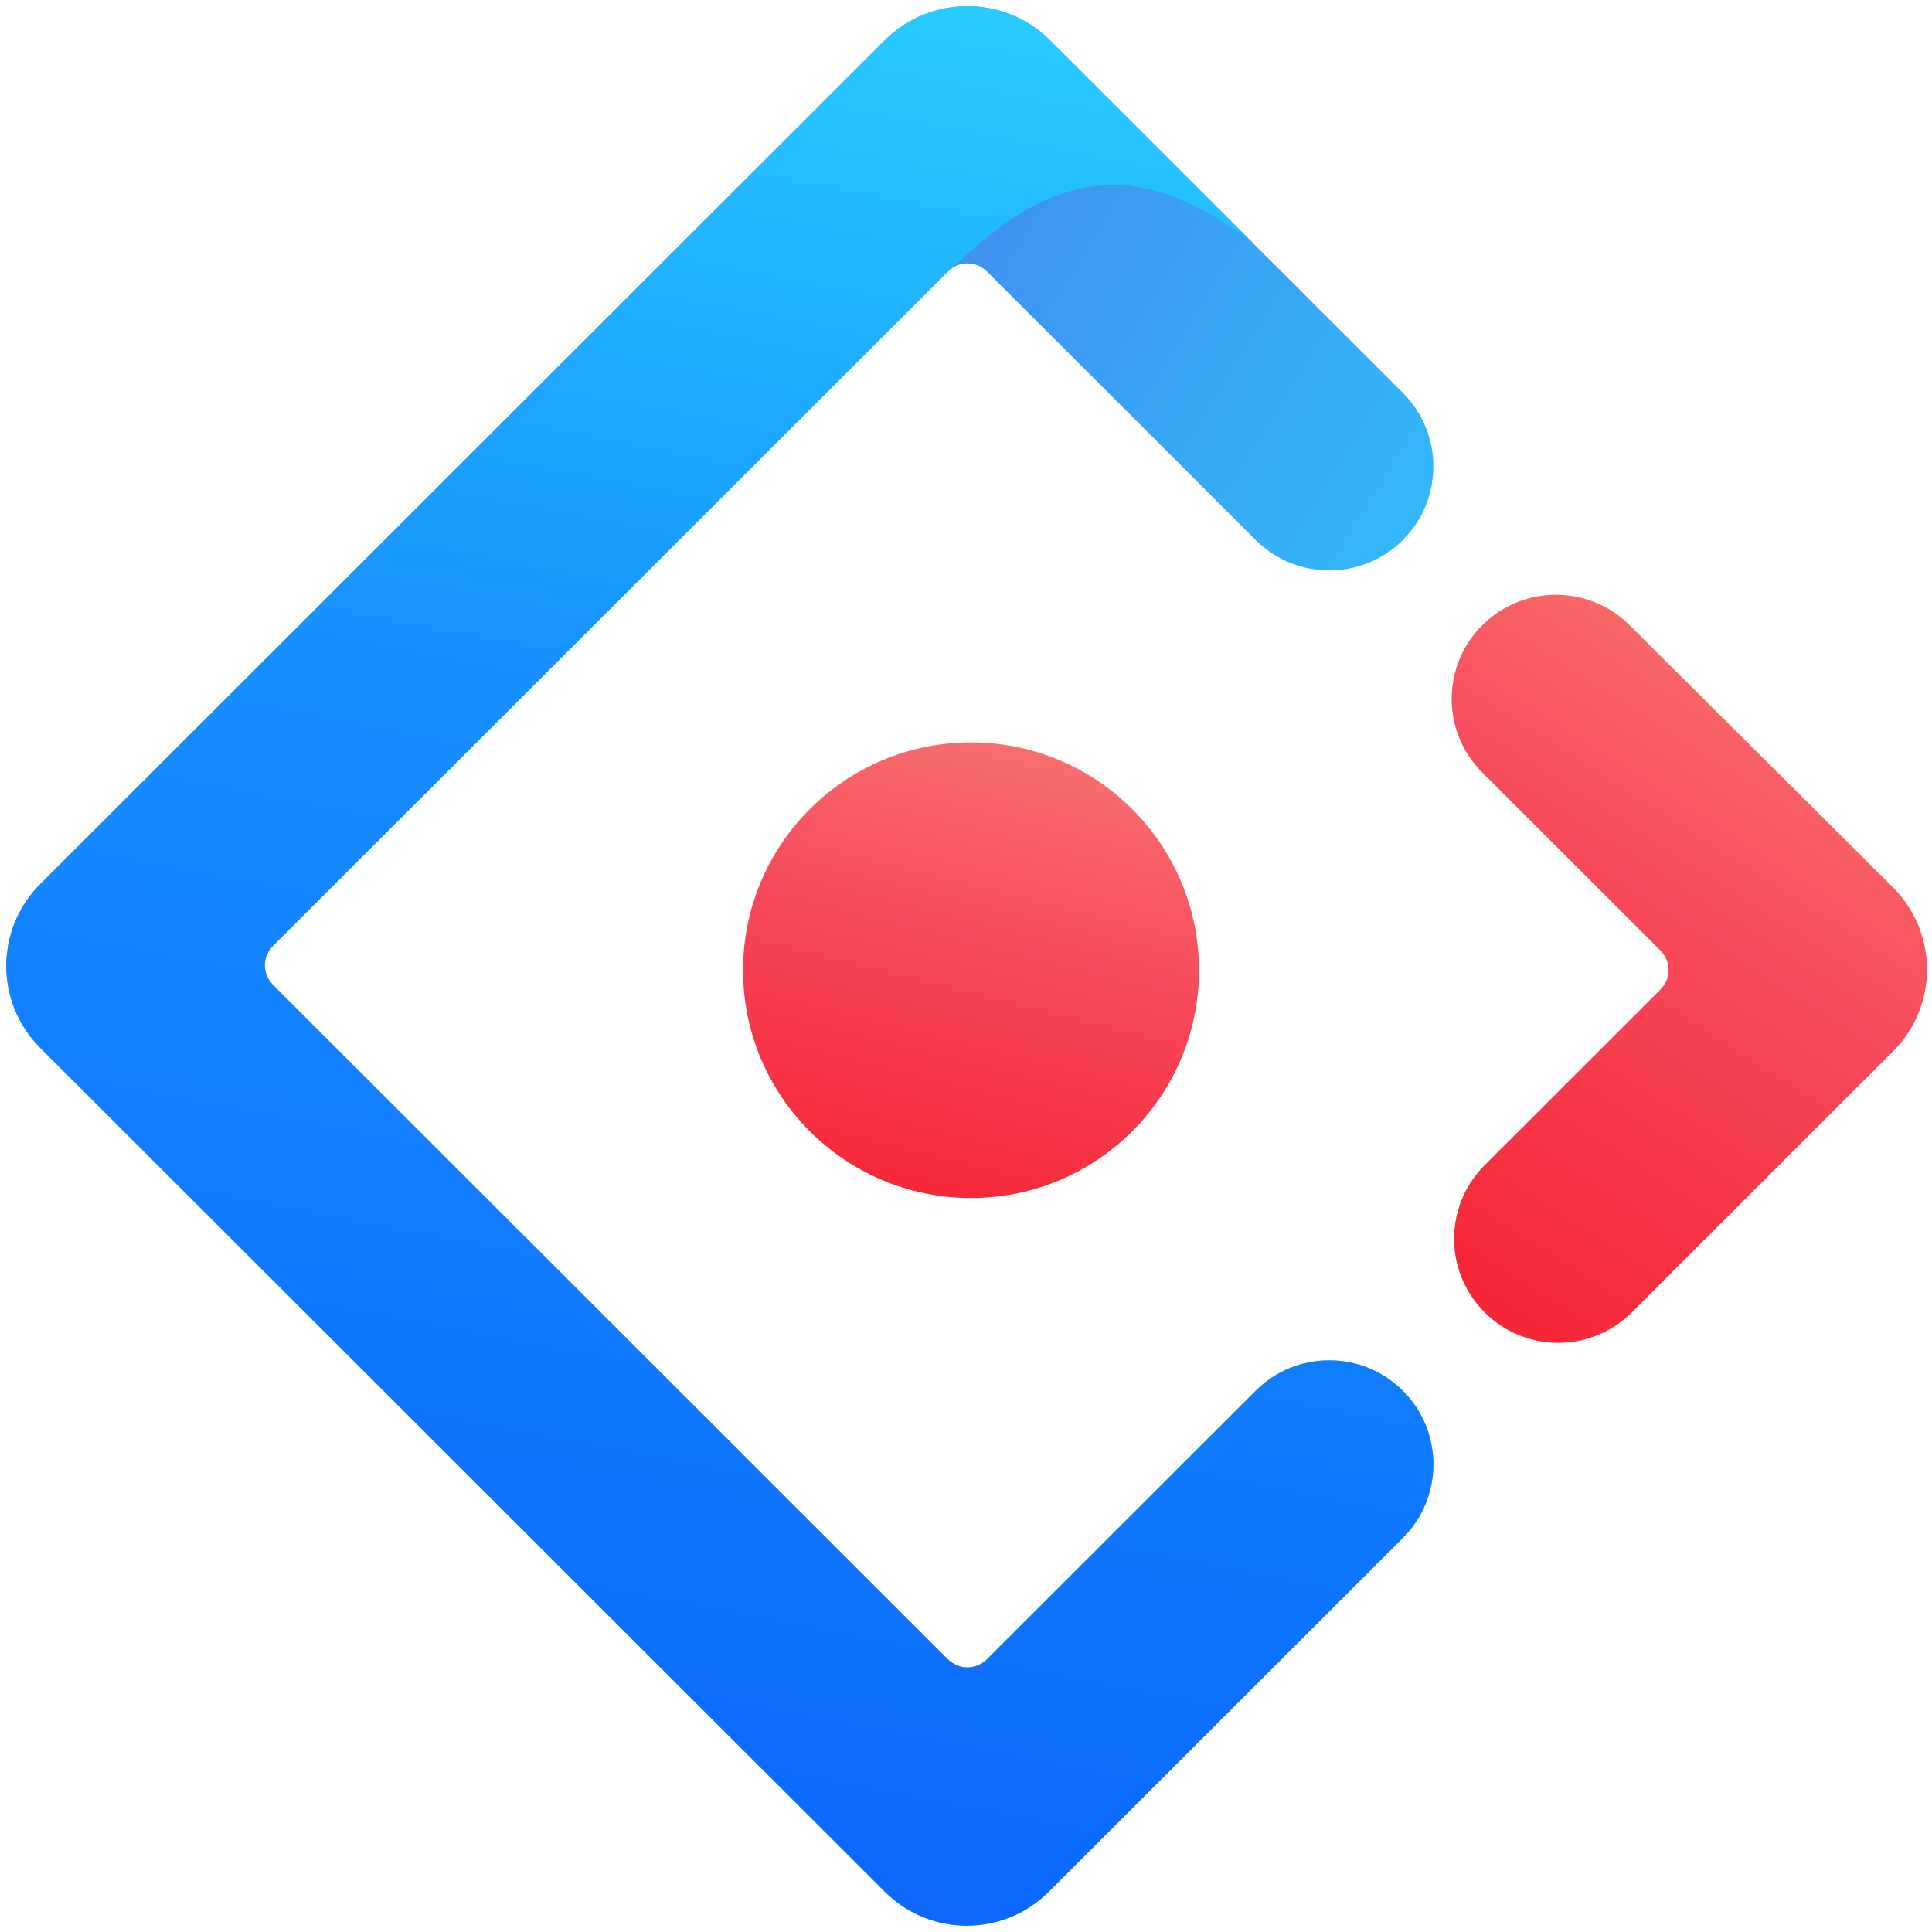
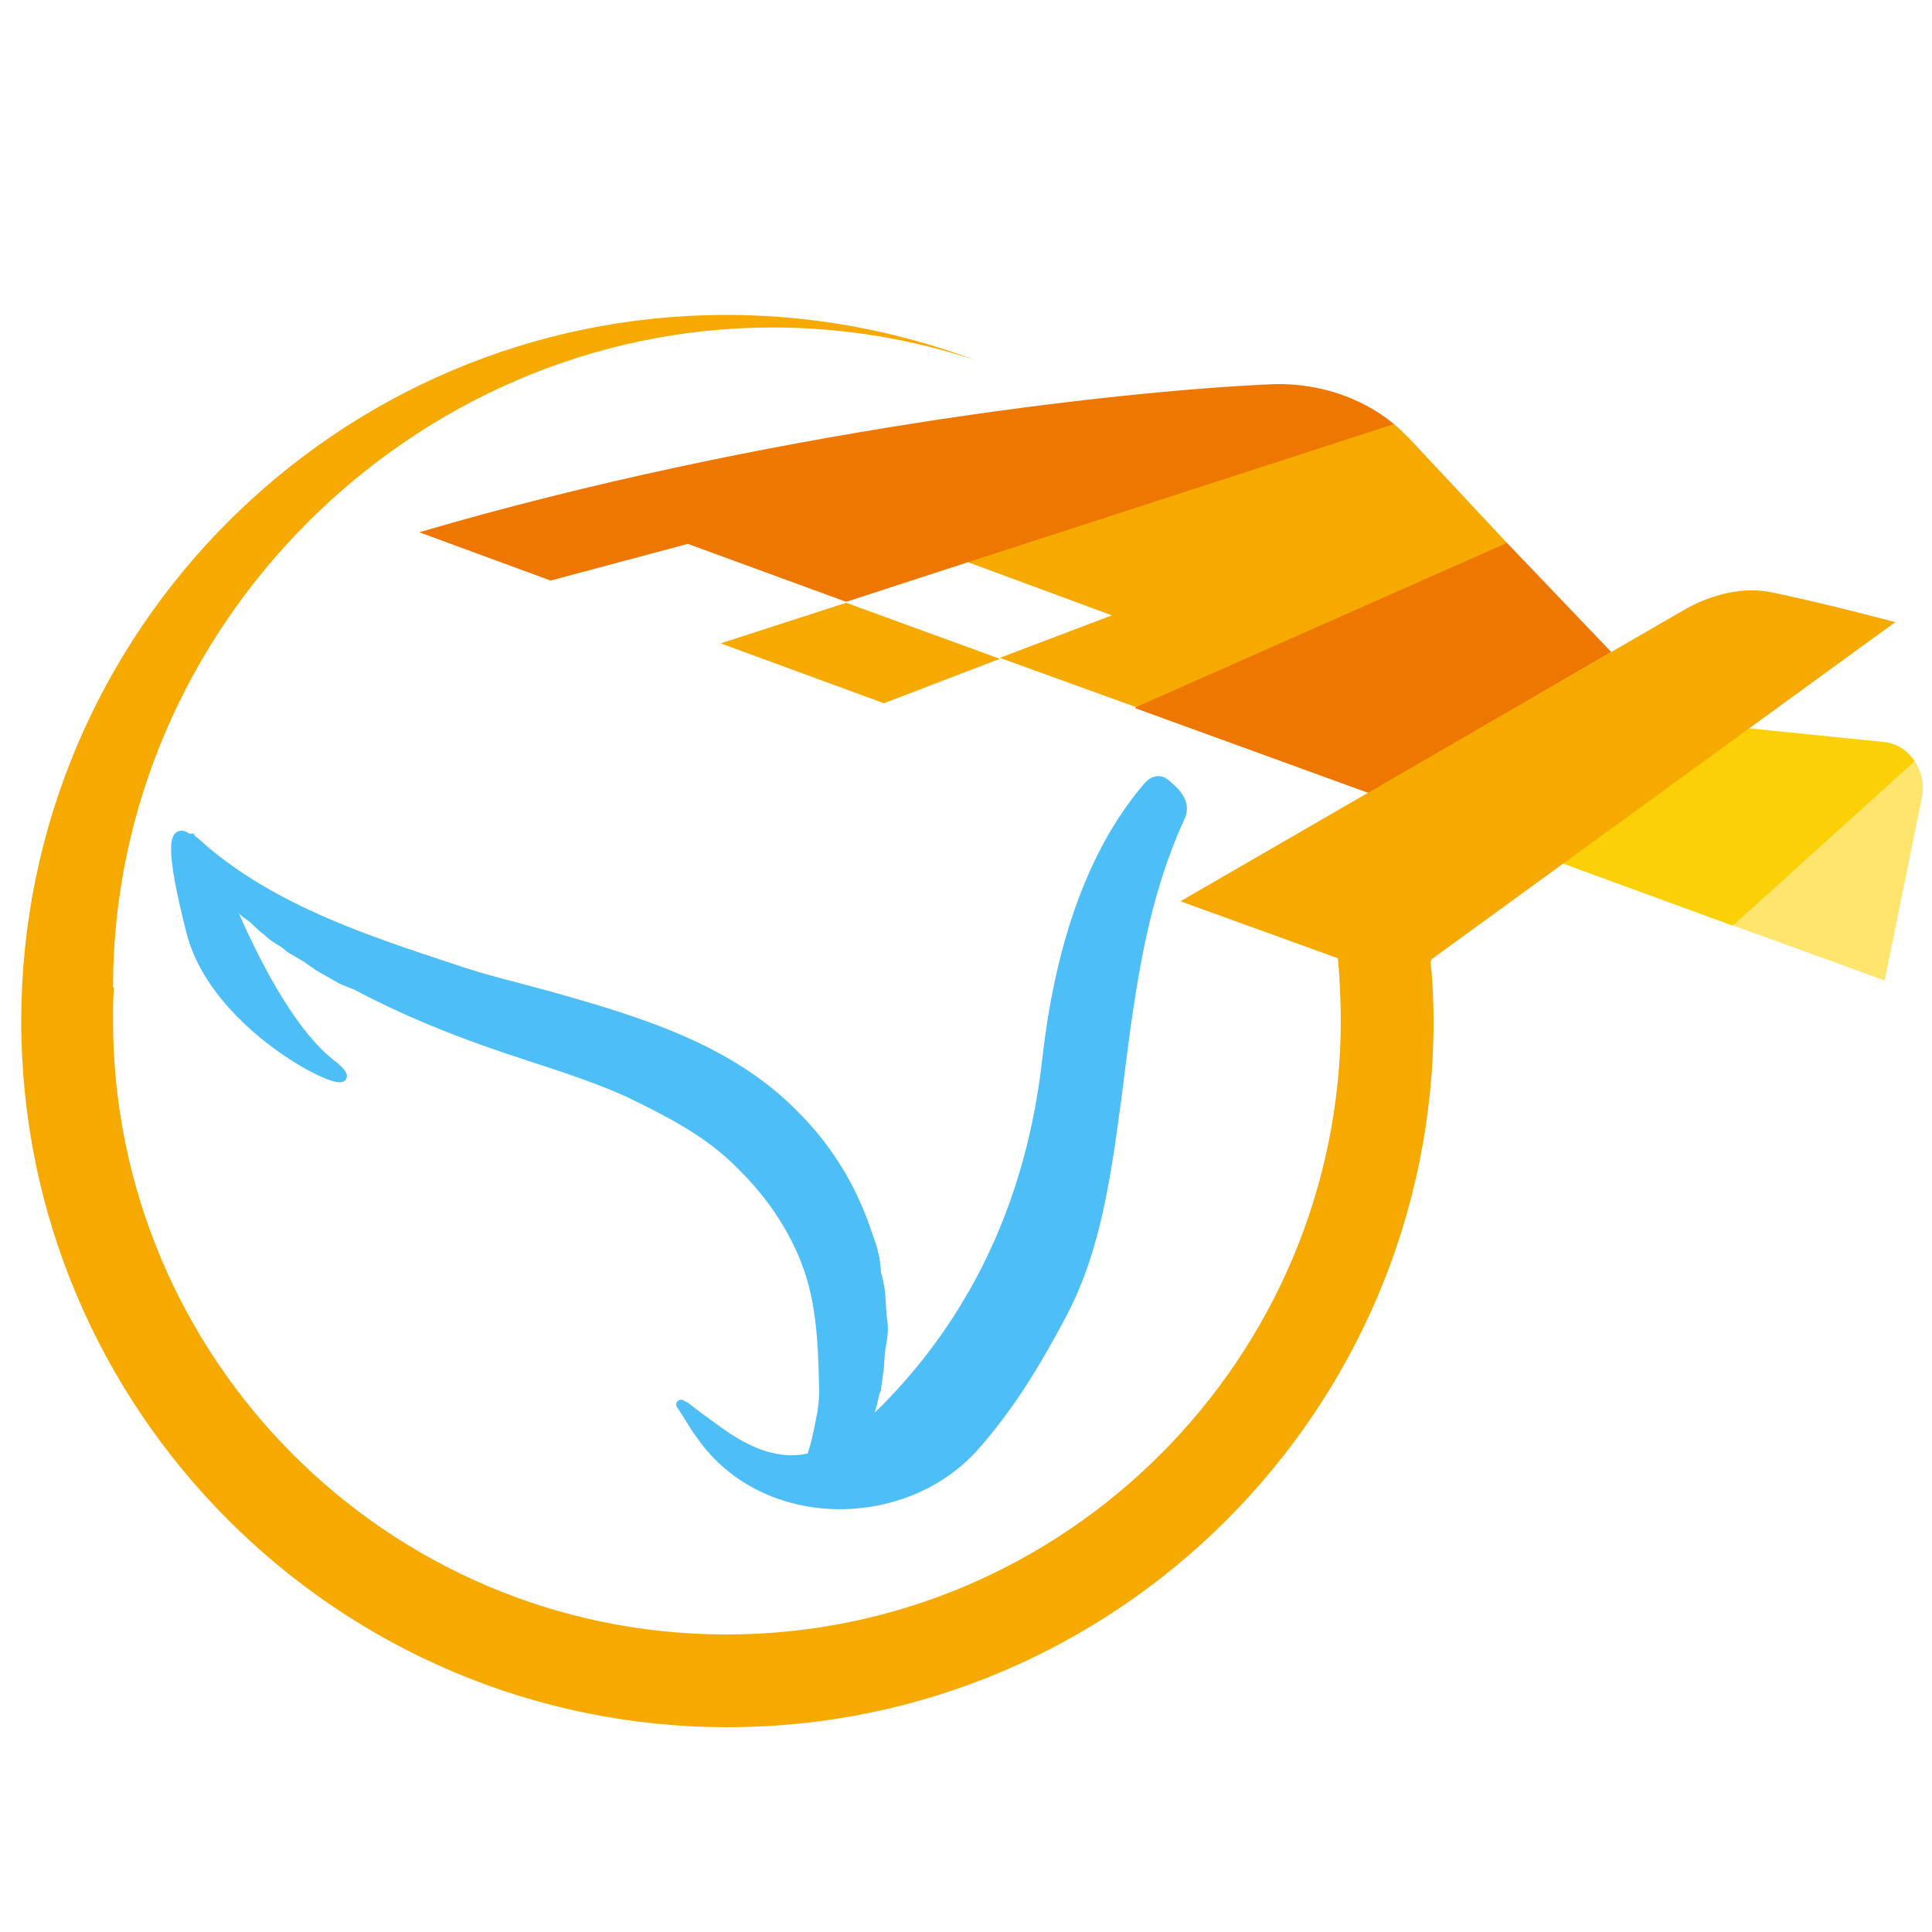
- <svg xmlns="http://www.w3.org/2000/svg" width="200" height="200" version="1.1" viewBox="0 0 200 200">
-   <defs>
-     <linearGradient id="linearGradient-1" x1="62.102%" x2="108.197%" y1="0%" y2="37.864%">
-       <stop offset="0%" stop-color="#4285EB" />
-       <stop offset="100%" stop-color="#2EC7FF" />
-     </linearGradient>
-     <linearGradient id="linearGradient-2" x1="69.644%" x2="54.043%" y1="0%" y2="108.457%">
-       <stop offset="0%" stop-color="#29CDFF" />
-       <stop offset="37.86%" stop-color="#148EFF" />
-       <stop offset="100%" stop-color="#0A60FF" />
-     </linearGradient>
-     <linearGradient id="linearGradient-3" x1="69.691%" x2="16.723%" y1="-12.974%" y2="117.391%">
-       <stop offset="0%" stop-color="#FA816E" />
-       <stop offset="41.473%" stop-color="#F74A5C" />
-       <stop offset="100%" stop-color="#F51D2C" />
-     </linearGradient>
-     <linearGradient id="linearGradient-4" x1="68.128%" x2="30.44%" y1="-35.691%" y2="114.943%">
-       <stop offset="0%" stop-color="#FA8E7D" />
-       <stop offset="51.264%" stop-color="#F74A5C" />
-       <stop offset="100%" stop-color="#F51D2C" />
-     </linearGradient>
-   </defs>
-   <g id="Page-1" fill="none" fill-rule="evenodd" stroke="none" stroke-width="1">
-     <g id="logo" transform="translate(-20, -20)">
-       <g id="Group-28-Copy-5" transform="translate(20, 20)">
-         <g id="Group-27-Copy-3">
-           <g id="Group-25" fill-rule="nonzero">
-             <g id="2">
-               <path id="Shape" fill="url(#linearGradient-1)" d="M91.588,4.177 L4.18,91.513 C-0.519,96.208 -0.519,103.792 4.18,108.487 L91.588,195.823 C96.287,200.519 103.877,200.519 108.577,195.823 L145.225,159.205 C149.434,155 149.434,148.182 145.225,143.977 C141.017,139.772 134.194,139.772 129.985,143.977 L102.202,171.737 C101.032,172.906 99.257,172.906 98.088,171.737 L28.286,101.993 C27.116,100.824 27.116,99.051 28.286,97.882 L98.088,28.138 C99.257,26.969 101.032,26.969 102.202,28.138 L129.985,55.898 C134.194,60.103 141.017,60.103 145.225,55.898 C149.434,51.693 149.434,44.876 145.225,40.671 L108.581,4.056 C103.862,-0.538 96.269,-0.501 91.588,4.177 Z" />
-               <path id="Shape" fill="url(#linearGradient-2)" d="M91.588,4.177 L4.18,91.513 C-0.519,96.208 -0.519,103.792 4.18,108.487 L91.588,195.823 C96.287,200.519 103.877,200.519 108.577,195.823 L145.225,159.205 C149.434,155 149.434,148.182 145.225,143.977 C141.017,139.772 134.194,139.772 129.985,143.977 L102.202,171.737 C101.032,172.906 99.257,172.906 98.088,171.737 L28.286,101.993 C27.116,100.824 27.116,99.051 28.286,97.882 L98.088,28.138 C101,25.627 105.752,20.542 112.73,19.352 C117.916,18.469 123.585,20.414 129.739,25.189 C125.625,21.078 118.572,14.034 108.581,4.056 C103.862,-0.538 96.269,-0.501 91.588,4.177 Z" />
-             </g>
-             <path id="Shape" fill="url(#linearGradient-3)" d="M153.686,135.855 C157.894,140.06 164.717,140.06 168.926,135.855 L195.96,108.843 C200.659,104.147 200.659,96.564 195.961,91.869 L168.691,64.718 C164.472,60.518 157.647,60.524 153.436,64.732 C149.227,68.937 149.227,75.754 153.436,79.959 L171.854,98.362 C173.024,99.531 173.024,101.305 171.854,102.473 L153.686,120.627 C149.477,124.832 149.477,131.65 153.686,135.855 Z" />
-           </g>
-           <ellipse id="Combined-Shape" cx="100.519" cy="100.437" fill="url(#linearGradient-4)" rx="23.6" ry="23.581" />
-         </g>
+ <svg xmlns="http://www.w3.org/2000/svg" version="1.1" id="图层_1" x="0px" y="0px" viewBox="0 0 200 200" enable-background="new 0 0 200 200" xml:space="preserve">
+   <g>
+     <rect x="2.3" y="32.4" fill="none" width="172.8" height="146.6" />
+     <path fill="#4EBFF6" stroke="#4EBFF6" stroke-linecap="round" stroke-linejoin="round" stroke-miterlimit="10" d="M100.8,149.8   c3.8-4.3,6.5-8.8,9.2-13.9c3.5-6.7,4.5-14.2,5.6-22.3c1.3-10.3,2.4-20,6.6-29.1c0.6-1.4-0.5-2.5-1.6-3.4c-0.5-0.4-1.2-0.4-1.9,0.5   c-6.1,7.2-9.1,17.4-10.3,28c-1.6,14.4-7.2,26.4-16.3,35.8c-6.1,6.3-10.9,7.7-17.7,2.8c-1.5-1.1-2.1-1.5-3.5-2.6   c0,0.1-0.4-0.2-0.4-0.2c0.9,1.3,1.2,2,2.1,3.2C79.1,157.9,93.5,157.9,100.8,149.8L100.8,149.8z M100.8,149.8" />
+     <path fill="#4EBFF6" stroke="#4EBFF6" stroke-miterlimit="10" d="M19.7,86.8c0.4,0.3,0.8,0.6,1.3,1.1c7.4,6.3,16.8,9.4,25.9,12.4   c3.2,1.1,6.6,1.9,9.9,2.8c9.2,2.6,18.7,5.4,25.5,12.4c3.5,3.5,6,7.7,7.5,12.3c0.2,0.6,0.5,1.3,0.6,1.9c0.2,0.6,0.2,1.2,0.3,1.9v0.2   c0.2,0.6,0.3,1.2,0.4,1.8c0.1,0.9,0.1,1.8,0.2,2.8c0.2,1,0.1,1.9-0.1,3c-0.2,0.9-0.1,1.9-0.3,2.9l-0.2,1.5c-0.2,0.5-0.3,1-0.4,1.5   c-0.1,0.3-0.2,0.7-0.3,1.1c-0.2,0.4-0.4,0.8-0.6,1.1c-0.2,0.6-0.5,1.1-0.8,1.6c-0.1,0.2-0.2,0.4-0.4,0.6c-0.4,0.6-0.7,1.1-1.1,1.5   c-0.5,0.6-1,1-1.5,1.5c-0.3,0.2-0.6,0.6-1,0.7c-0.4,0.3-0.8,0.6-1.2,0.9c-0.3,0.2-0.6,0.3-0.9,0.4c0-0.1-0.1-0.1-0.1-0.2l0.2-0.5   c0.2-0.5,0.6-1,0.8-1.5c0.2-0.5,0.4-1.1,0.6-1.6c0.2-0.7,0.5-1.5,0.6-2.2c0.2-0.7,0.3-1.5,0.5-2.4c0.1-0.7,0.2-1.5,0.2-2.3   c-0.1-4.5-0.2-9.2-1.9-13.5c-1.6-4.1-4.2-7.6-7.4-10.6c-3.2-3-7-4.9-10.9-6.8c-4.2-1.9-8.7-3.2-13.1-4.7   c-5.3-1.8-10.2-3.8-15.1-6.4c-0.5-0.2-1-0.4-1.5-0.6c-0.7-0.4-1.4-0.8-2.1-1.2c-0.2-0.1-0.4-0.2-0.6-0.4c-0.4-0.2-0.8-0.6-1.2-0.8   l-1.2-0.7c-0.4-0.2-0.7-0.6-1.1-0.8c-0.5-0.3-1-0.6-1.5-1.1c-0.6-0.4-1.1-1-1.6-1.4c-0.4-0.3-0.9-0.6-1.3-1.1   c-0.5-0.5-0.9-1-1.4-1.5c-0.6-0.6-1.2-1.4-1.8-2.1c-0.6-0.8-1.3-1.7-1.9-2.6C19.9,87.4,19.8,87.2,19.7,86.8   C19.6,86.8,19.6,86.8,19.7,86.8L19.7,86.8z M19.7,86.8" />
+     <rect x="2.3" y="32.4" fill="none" width="172.8" height="146.6" />
+     <path fill="#4EBFF6" stroke="#4EBFF6" stroke-miterlimit="10" d="M23.3,92.4c0,0,5,13.1,10.9,17.7s-11.5-2.3-14.4-13.6   C15.3,78.9,21.6,89.2,23.3,92.4z" />
+     <g>
+       <path fill="#FCD006" d="M194.9,76.8l-13.8-1.4l-5.9,2.4l-10.8,7.8l-2.6,3.8l17.5,6.4l5.6-2.3l10.9-9.8l2.4-4.9    C197.5,77.7,196.3,76.9,194.9,76.8z" />
+       <g>
+         <polygon fill="#ED7700" points="156,56.2 146.8,57.2 124.2,67.2 117.5,73.3 141.7,82.1 166.8,67.5    " />
      </g>
+       <path fill="#ED7700" d="M144.3,43.9c-3.6-3-8.5-4.4-13.1-4.1c0,0,0,0,0,0c-15.7,0.7-52.4,4.9-87.8,15.3l13.6,5l14.2-3.8l16.4,6    l12.6-4.1l17.1-2l19.8-6.4L144.3,43.9z" />
+       <polygon fill="#F6AA00" points="87.6,62.4 74.6,66.6 91.5,72.8 103.5,68.2   " />
+       <path fill="#FFE56D" d="M198.2,78.8l-18.8,17l15.7,5.7l3.9-19.2C199.2,81.1,198.9,79.8,198.2,78.8z" />
+       <path fill="#F6AA00" d="M148.2,99.3l48-34.9c0,0-7.9-2.1-12.9-3.1c-3.5-0.7-7,0.7-8.9,1.8c-5,2.9-52.2,30.2-52.2,30.2l16.3,5.9    c0.2,2.1,0.3,4.8,0.3,6.4c0,35-28.5,63.6-63.6,63.6c-35.1,0-63.5-28.6-63.5-63.6c0-1.1,0-2.3,0.1-3.4h-0.1    c0-37.3,31-68.3,68.3-68.3c7.3,0,14.4,1.2,21,3.4c-8-3-16.7-4.7-25.8-4.7c-40.3,0-73,32.8-73,73.1c0,40.3,32.8,73.1,73.1,73.1    c40.3,0,73.1-32.8,73.1-73.1c0-2.1-0.1-4.1-0.3-6.1L148.2,99.3z" />
+       <path fill="#F6AA00" d="M145.9,45.4L145.9,45.4c-0.5-0.5-1-1-1.6-1.5l-44.1,14.3l14.9,5.5l-11.6,4.4l14.1,5.1L156,56.2L145.9,45.4    z" />
    </g>
  </g>
</svg>
